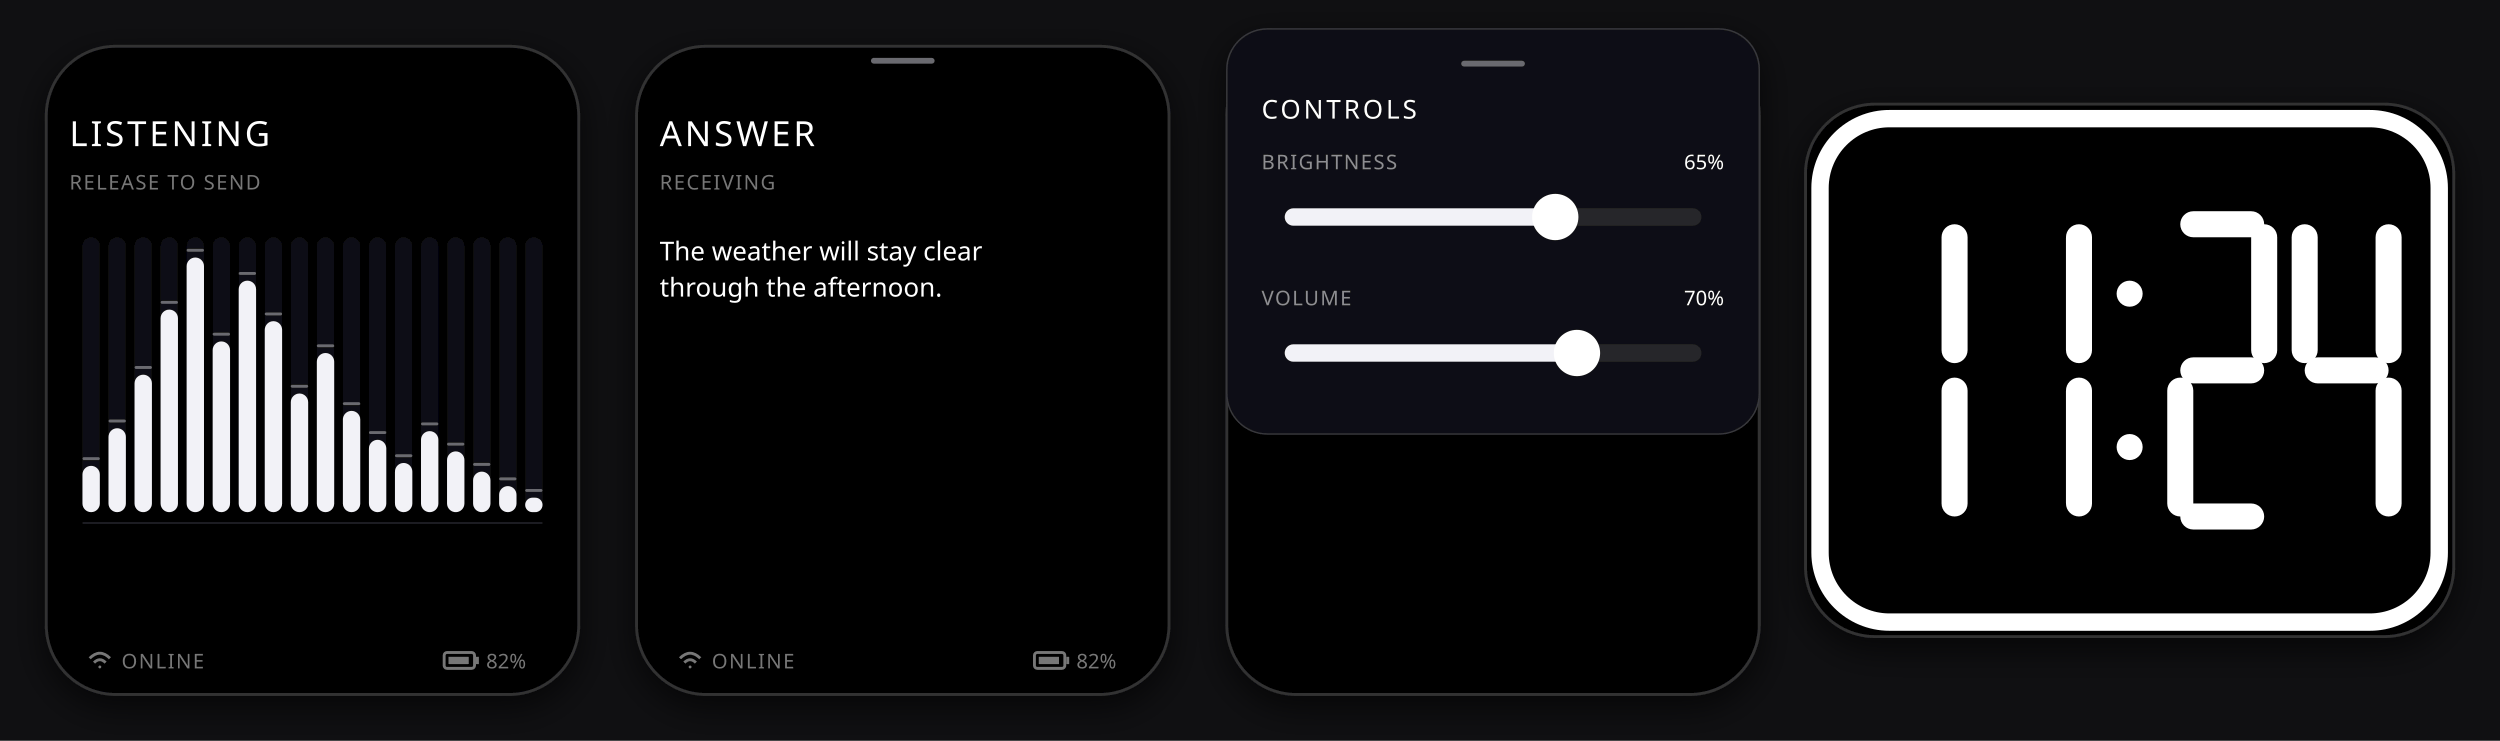
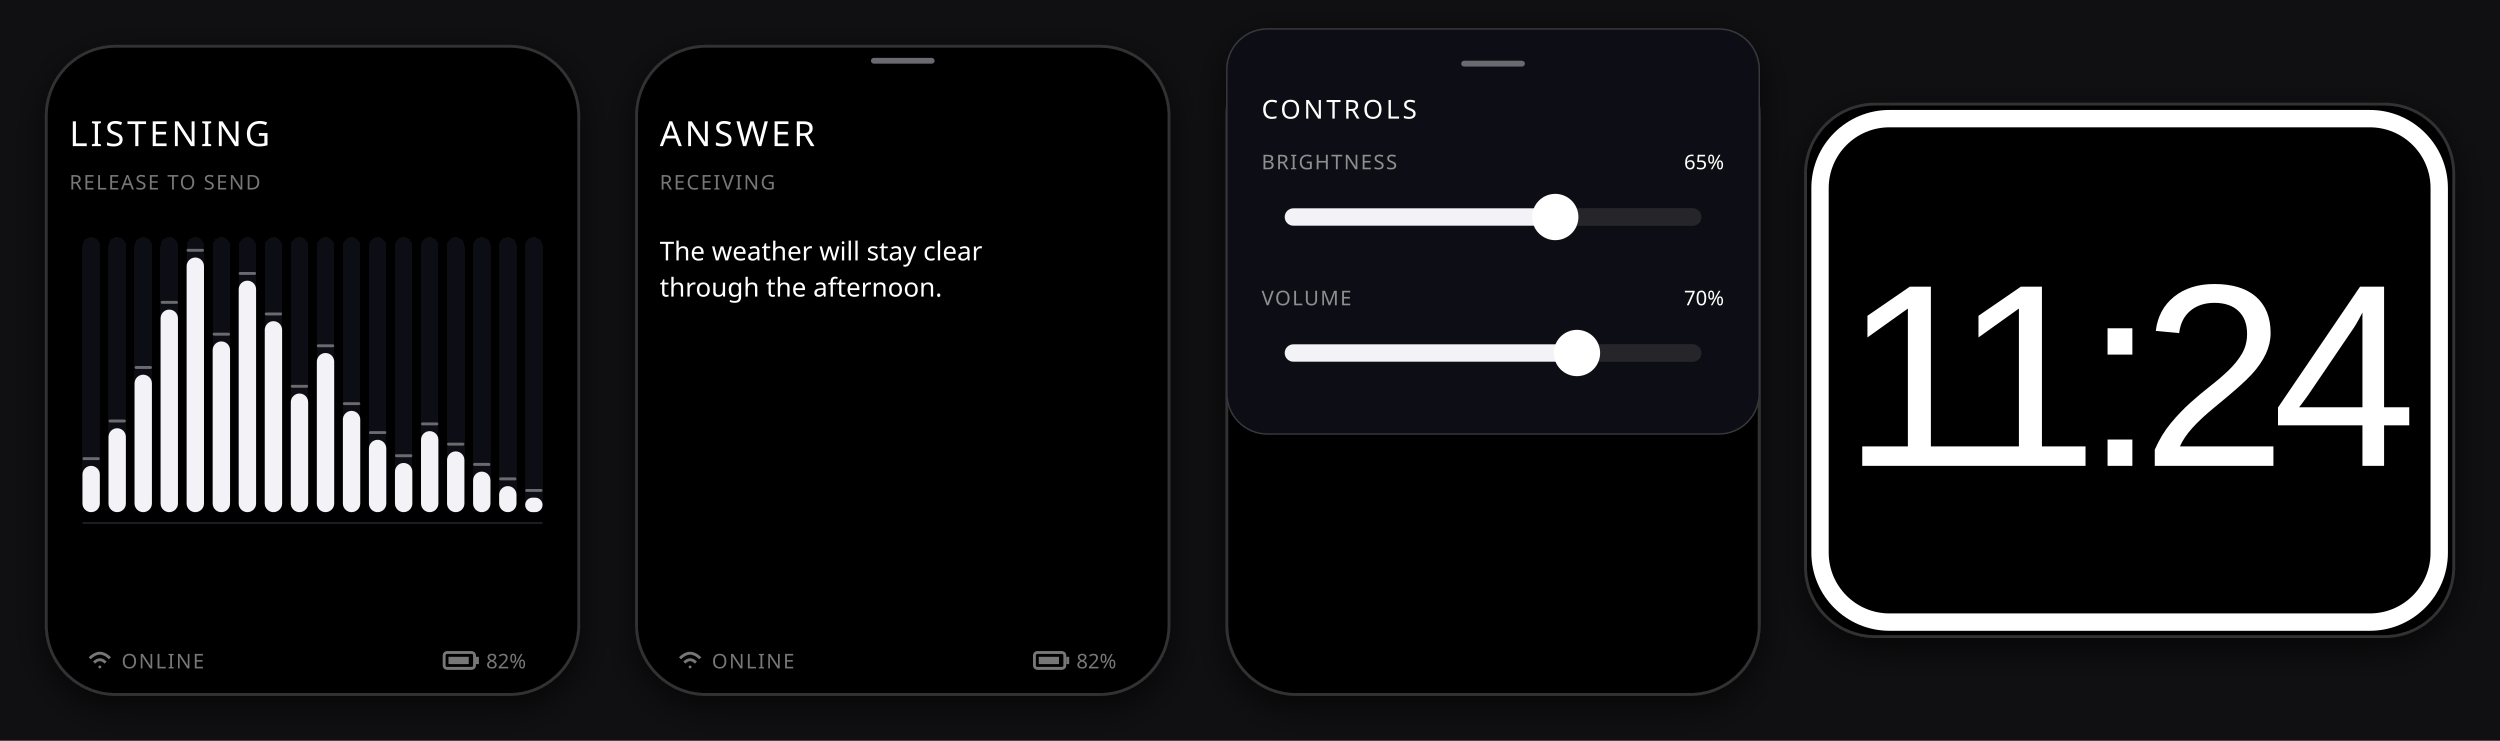
<svg xmlns="http://www.w3.org/2000/svg" width="1728" height="512" viewBox="0 0 1728 512">
  <defs>
    <style>
      @font-face { font-family: "Montserrat"; src: url("../../firmware/managed_components/lvgl__lvgl/scripts/built_in_font/Montserrat-Medium.ttf"); font-weight: 500; }
+       @font-face { font-family: "ChatESP Clock"; src: url("../../firmware/managed_components/lvgl__lvgl/examples/libs/freetype/Lato-Regular.ttf"); }
      .ui { font-family: "Montserrat", "Arial", sans-serif; font-weight: 500; }
      .status { fill: #fff; font-size: 24px; letter-spacing: 2px; }
      .hint { fill: #777; font-size: 14px; letter-spacing: 1px; }
      .content { fill: #fff; font-size: 18px; }
      .footer { fill: #777; font-size: 14px; letter-spacing: 1px; }
      .control-title { fill: #8e8e93; font-size: 14px; letter-spacing: 1px; }
      .control-value { fill: #fff; font-size: 14px; }
-       .segment { fill: #fff; rx: 9px; }
+       .clock-time { fill: #fff; font-family: "ChatESP Clock", "Arial", sans-serif; font-size: 180px; font-weight: 400; letter-spacing: -10px; }
    </style>
    <filter id="screen-shadow" x="-20%" y="-20%" width="140%" height="140%">
      <feDropShadow dx="0" dy="8" stdDeviation="12" flood-color="#000" flood-opacity="0.65" />
    </filter>
  </defs>
  <rect width="1728" height="512" fill="#101012" />
  <g transform="translate(32 32)" filter="url(#screen-shadow)">
    <rect width="368" height="448" rx="48" fill="#000" stroke="#303033" stroke-width="2" />
    <text font-family="Montserrat" font-weight="500" fill="#fff" font-size="24" letter-spacing="2" x="16" y="69">LISTENING</text>
    <text font-family="Montserrat" font-weight="500" fill="#777" font-size="14" letter-spacing="1" x="16" y="99">RELEASE TO SEND</text>
    <g>
      <rect x="25" y="132" width="12" height="190" rx="6" fill="#101012" />
      <rect x="43" y="132" width="12" height="190" rx="6" fill="#101012" />
      <rect x="61" y="132" width="12" height="190" rx="6" fill="#101012" />
      <rect x="79" y="132" width="12" height="190" rx="6" fill="#101012" />
      <rect x="97" y="132" width="12" height="190" rx="6" fill="#101012" />
      <rect x="115" y="132" width="12" height="190" rx="6" fill="#101012" />
      <rect x="133" y="132" width="12" height="190" rx="6" fill="#101012" />
      <rect x="151" y="132" width="12" height="190" rx="6" fill="#101012" />
      <rect x="169" y="132" width="12" height="190" rx="6" fill="#101012" />
      <rect x="187" y="132" width="12" height="190" rx="6" fill="#101012" />
      <rect x="205" y="132" width="12" height="190" rx="6" fill="#101012" />
      <rect x="223" y="132" width="12" height="190" rx="6" fill="#101012" />
      <rect x="241" y="132" width="12" height="190" rx="6" fill="#101012" />
      <rect x="259" y="132" width="12" height="190" rx="6" fill="#101012" />
      <rect x="277" y="132" width="12" height="190" rx="6" fill="#101012" />
      <rect x="295" y="132" width="12" height="190" rx="6" fill="#101012" />
      <rect x="313" y="132" width="12" height="190" rx="6" fill="#101012" />
      <rect x="331" y="132" width="12" height="190" rx="6" fill="#101012" />
      <rect x="25" y="290" width="12" height="32" rx="6" fill="#f2f2f7" />
      <rect x="43" y="264" width="12" height="58" rx="6" fill="#f2f2f7" />
      <rect x="61" y="227" width="12" height="95" rx="6" fill="#f2f2f7" />
      <rect x="79" y="182" width="12" height="140" rx="6" fill="#f2f2f7" />
      <rect x="97" y="146" width="12" height="176" rx="6" fill="#f2f2f7" />
      <rect x="115" y="204" width="12" height="118" rx="6" fill="#f2f2f7" />
      <rect x="133" y="162" width="12" height="160" rx="6" fill="#f2f2f7" />
      <rect x="151" y="190" width="12" height="132" rx="6" fill="#f2f2f7" />
      <rect x="169" y="240" width="12" height="82" rx="6" fill="#f2f2f7" />
      <rect x="187" y="212" width="12" height="110" rx="6" fill="#f2f2f7" />
      <rect x="205" y="252" width="12" height="70" rx="6" fill="#f2f2f7" />
      <rect x="223" y="272" width="12" height="50" rx="6" fill="#f2f2f7" />
      <rect x="241" y="288" width="12" height="34" rx="6" fill="#f2f2f7" />
      <rect x="259" y="266" width="12" height="56" rx="6" fill="#f2f2f7" />
      <rect x="277" y="280" width="12" height="42" rx="6" fill="#f2f2f7" />
      <rect x="295" y="294" width="12" height="28" rx="6" fill="#f2f2f7" />
      <rect x="313" y="304" width="12" height="18" rx="6" fill="#f2f2f7" />
      <rect x="331" y="312" width="12" height="10" rx="5" fill="#f2f2f7" />
      <g fill="#6b6b70">
        <rect x="25" y="284" width="12" height="2" rx="1" />
        <rect x="43" y="258" width="12" height="2" rx="1" />
        <rect x="61" y="221" width="12" height="2" rx="1" />
        <rect x="79" y="176" width="12" height="2" rx="1" />
        <rect x="97" y="140" width="12" height="2" rx="1" />
        <rect x="115" y="198" width="12" height="2" rx="1" />
        <rect x="133" y="156" width="12" height="2" rx="1" />
        <rect x="151" y="184" width="12" height="2" rx="1" />
        <rect x="169" y="234" width="12" height="2" rx="1" />
        <rect x="187" y="206" width="12" height="2" rx="1" />
        <rect x="205" y="246" width="12" height="2" rx="1" />
        <rect x="223" y="266" width="12" height="2" rx="1" />
        <rect x="241" y="282" width="12" height="2" rx="1" />
        <rect x="259" y="260" width="12" height="2" rx="1" />
        <rect x="277" y="274" width="12" height="2" rx="1" />
        <rect x="295" y="288" width="12" height="2" rx="1" />
        <rect x="313" y="298" width="12" height="2" rx="1" />
        <rect x="331" y="306" width="12" height="2" rx="1" />
      </g>
      <rect x="25" y="329" width="318" height="1" fill="#28282c" />
    </g>
    <g transform="translate(30 416)" fill="none" stroke="#777" stroke-width="2">
      <path d="M0 7 Q7 0 14 7" />
      <path d="M3 10 Q7 6 11 10" />
      <circle cx="7" cy="13" r="1" fill="#777" stroke="none" />
    </g>
    <text font-family="Montserrat" font-weight="500" fill="#777" font-size="14" letter-spacing="1" x="52" y="430">ONLINE</text>
    <g transform="translate(275 419)" fill="none" stroke="#777" stroke-width="2">
      <rect width="21" height="11" rx="2" />
      <rect x="22" y="3" width="2" height="5" fill="#777" stroke="none" />
      <rect x="3" y="3" width="14" height="5" fill="#777" stroke="none" />
    </g>
    <text font-family="Montserrat" font-weight="500" fill="#777" font-size="14" x="304" y="430">82%</text>
  </g>
  <g transform="translate(440 32)" filter="url(#screen-shadow)">
    <rect width="368" height="448" rx="48" fill="#000" stroke="#303033" stroke-width="2" />
    <rect x="162" y="8" width="44" height="4" rx="2" fill="#6b6b70" />
    <text font-family="Montserrat" font-weight="500" fill="#fff" font-size="24" letter-spacing="2" x="16" y="69">ANSWER</text>
    <text font-family="Montserrat" font-weight="500" fill="#777" font-size="14" letter-spacing="1" x="16" y="99">RECEIVING</text>
    <text font-family="Montserrat" font-weight="500" fill="#fff" font-size="18" x="16" y="148">
      <tspan x="16" dy="0">The weather will stay clear</tspan>
      <tspan x="16" dy="25">through the afternoon.</tspan>
    </text>
    <g transform="translate(30 416)" fill="none" stroke="#777" stroke-width="2">
      <path d="M0 7 Q7 0 14 7" />
      <path d="M3 10 Q7 6 11 10" />
      <circle cx="7" cy="13" r="1" fill="#777" stroke="none" />
    </g>
    <text font-family="Montserrat" font-weight="500" fill="#777" font-size="14" letter-spacing="1" x="52" y="430">ONLINE</text>
    <g transform="translate(275 419)" fill="none" stroke="#777" stroke-width="2">
      <rect width="21" height="11" rx="2" />
      <rect x="22" y="3" width="2" height="5" fill="#777" stroke="none" />
      <rect x="3" y="3" width="14" height="5" fill="#777" stroke="none" />
    </g>
    <text font-family="Montserrat" font-weight="500" fill="#777" font-size="14" x="304" y="430">82%</text>
  </g>
  <g transform="translate(848 32)" filter="url(#screen-shadow)">
    <rect width="368" height="448" rx="48" fill="#000" stroke="#303033" stroke-width="2" />
    <rect x="0" y="-12" width="368" height="280" rx="28" fill="#101012" stroke="#38383d" />
    <rect x="162" y="10" width="44" height="4" rx="2" fill="#6b6b70" />
    <text font-family="Montserrat" font-weight="500" fill="#fff" font-size="18" letter-spacing="2" x="24" y="50">CONTROLS</text>
    <text font-family="Montserrat" font-weight="500" fill="#8e8e93" font-size="14" letter-spacing="1" x="24" y="85">BRIGHTNESS</text>
    <text font-family="Montserrat" font-weight="500" fill="#fff" font-size="14" x="316" y="85">65%</text>
    <rect x="40" y="112" width="288" height="12" rx="6" fill="#28282c" />
    <rect x="40" y="112" width="187" height="12" rx="6" fill="#f2f2f7" />
    <circle cx="227" cy="118" r="16" fill="#fff" />
    <text font-family="Montserrat" font-weight="500" fill="#8e8e93" font-size="14" letter-spacing="1" x="24" y="179">VOLUME</text>
    <text font-family="Montserrat" font-weight="500" fill="#fff" font-size="14" x="316" y="179">70%</text>
    <rect x="40" y="206" width="288" height="12" rx="6" fill="#28282c" />
    <rect x="40" y="206" width="202" height="12" rx="6" fill="#f2f2f7" />
    <circle cx="242" cy="212" r="16" fill="#fff" />
  </g>
  <g transform="translate(1248 72)" filter="url(#screen-shadow)">
    <rect width="448" height="368" rx="48" fill="#000" stroke="#303033" stroke-width="2" />
    <rect x="162" y="8" width="44" height="4" rx="2" fill="#6b6b70" transform="translate(40 0)" />
    <path d="M224 10 H390 A48 48 0 0 1 438 58 V310 A48 48 0 0 1 390 358 H58 A48 48 0 0 1 10 310 V58 A48 48 0 0 1 58 10 Z" fill="none" stroke="#fff" stroke-width="12" stroke-linecap="round" />
-     <g transform="translate(36 74)">
-       <rect class="segment" x="58" y="9" width="18" height="96" />
-       <rect class="segment" x="58" y="115" width="18" height="96" />
-     </g>
-     <g transform="translate(122 74)">
-       <rect class="segment" x="58" y="9" width="18" height="96" />
-       <rect class="segment" x="58" y="115" width="18" height="96" />
-     </g>
-     <circle cx="224" cy="131" r="9" fill="#fff" />
-     <circle cx="224" cy="237" r="9" fill="#fff" />
-     <g transform="translate(250 74)">
-       <rect class="segment" x="9" y="0" width="58" height="18" />
-       <rect class="segment" x="58" y="9" width="18" height="96" />
-       <rect class="segment" x="9" y="101" width="58" height="18" />
-       <rect class="segment" x="0" y="115" width="18" height="96" />
-       <rect class="segment" x="9" y="202" width="58" height="18" />
-     </g>
-     <g transform="translate(336 74)">
-       <rect class="segment" x="0" y="9" width="18" height="96" />
-       <rect class="segment" x="9" y="101" width="58" height="18" />
-       <rect class="segment" x="58" y="9" width="18" height="96" />
-       <rect class="segment" x="58" y="115" width="18" height="96" />
-     </g>
+     <text class="clock-time" x="224" y="250" text-anchor="middle">11:24</text>
  </g>
</svg>
